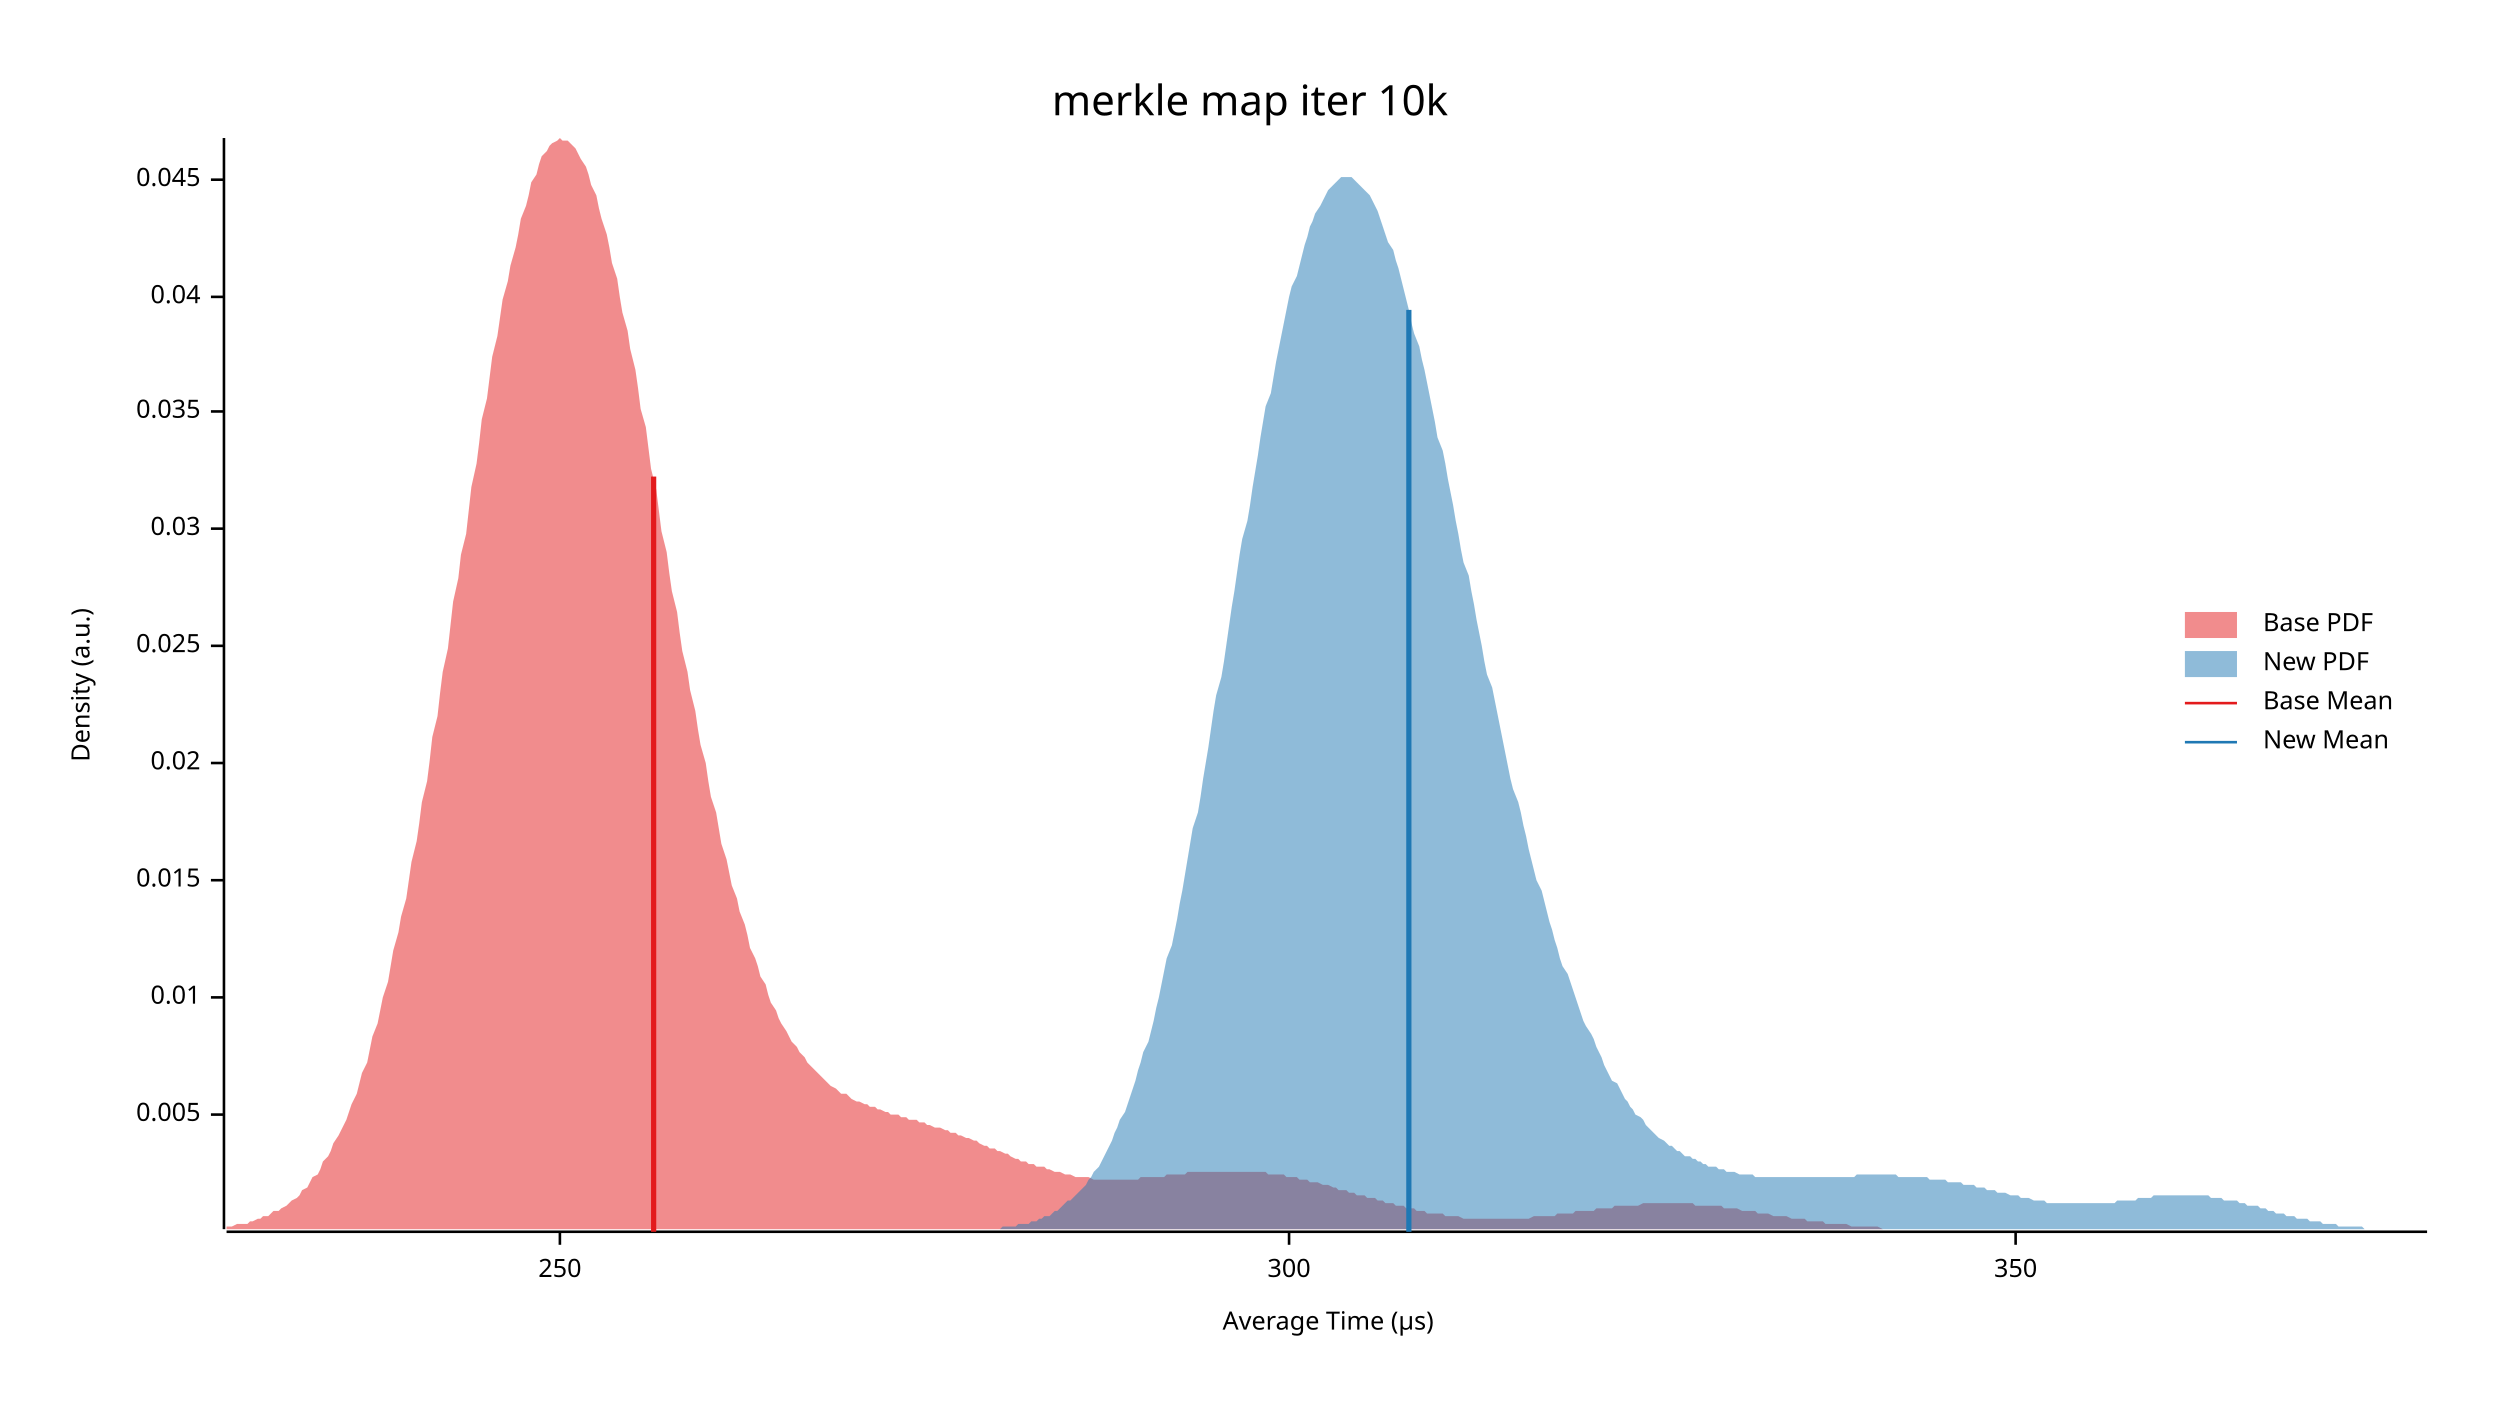
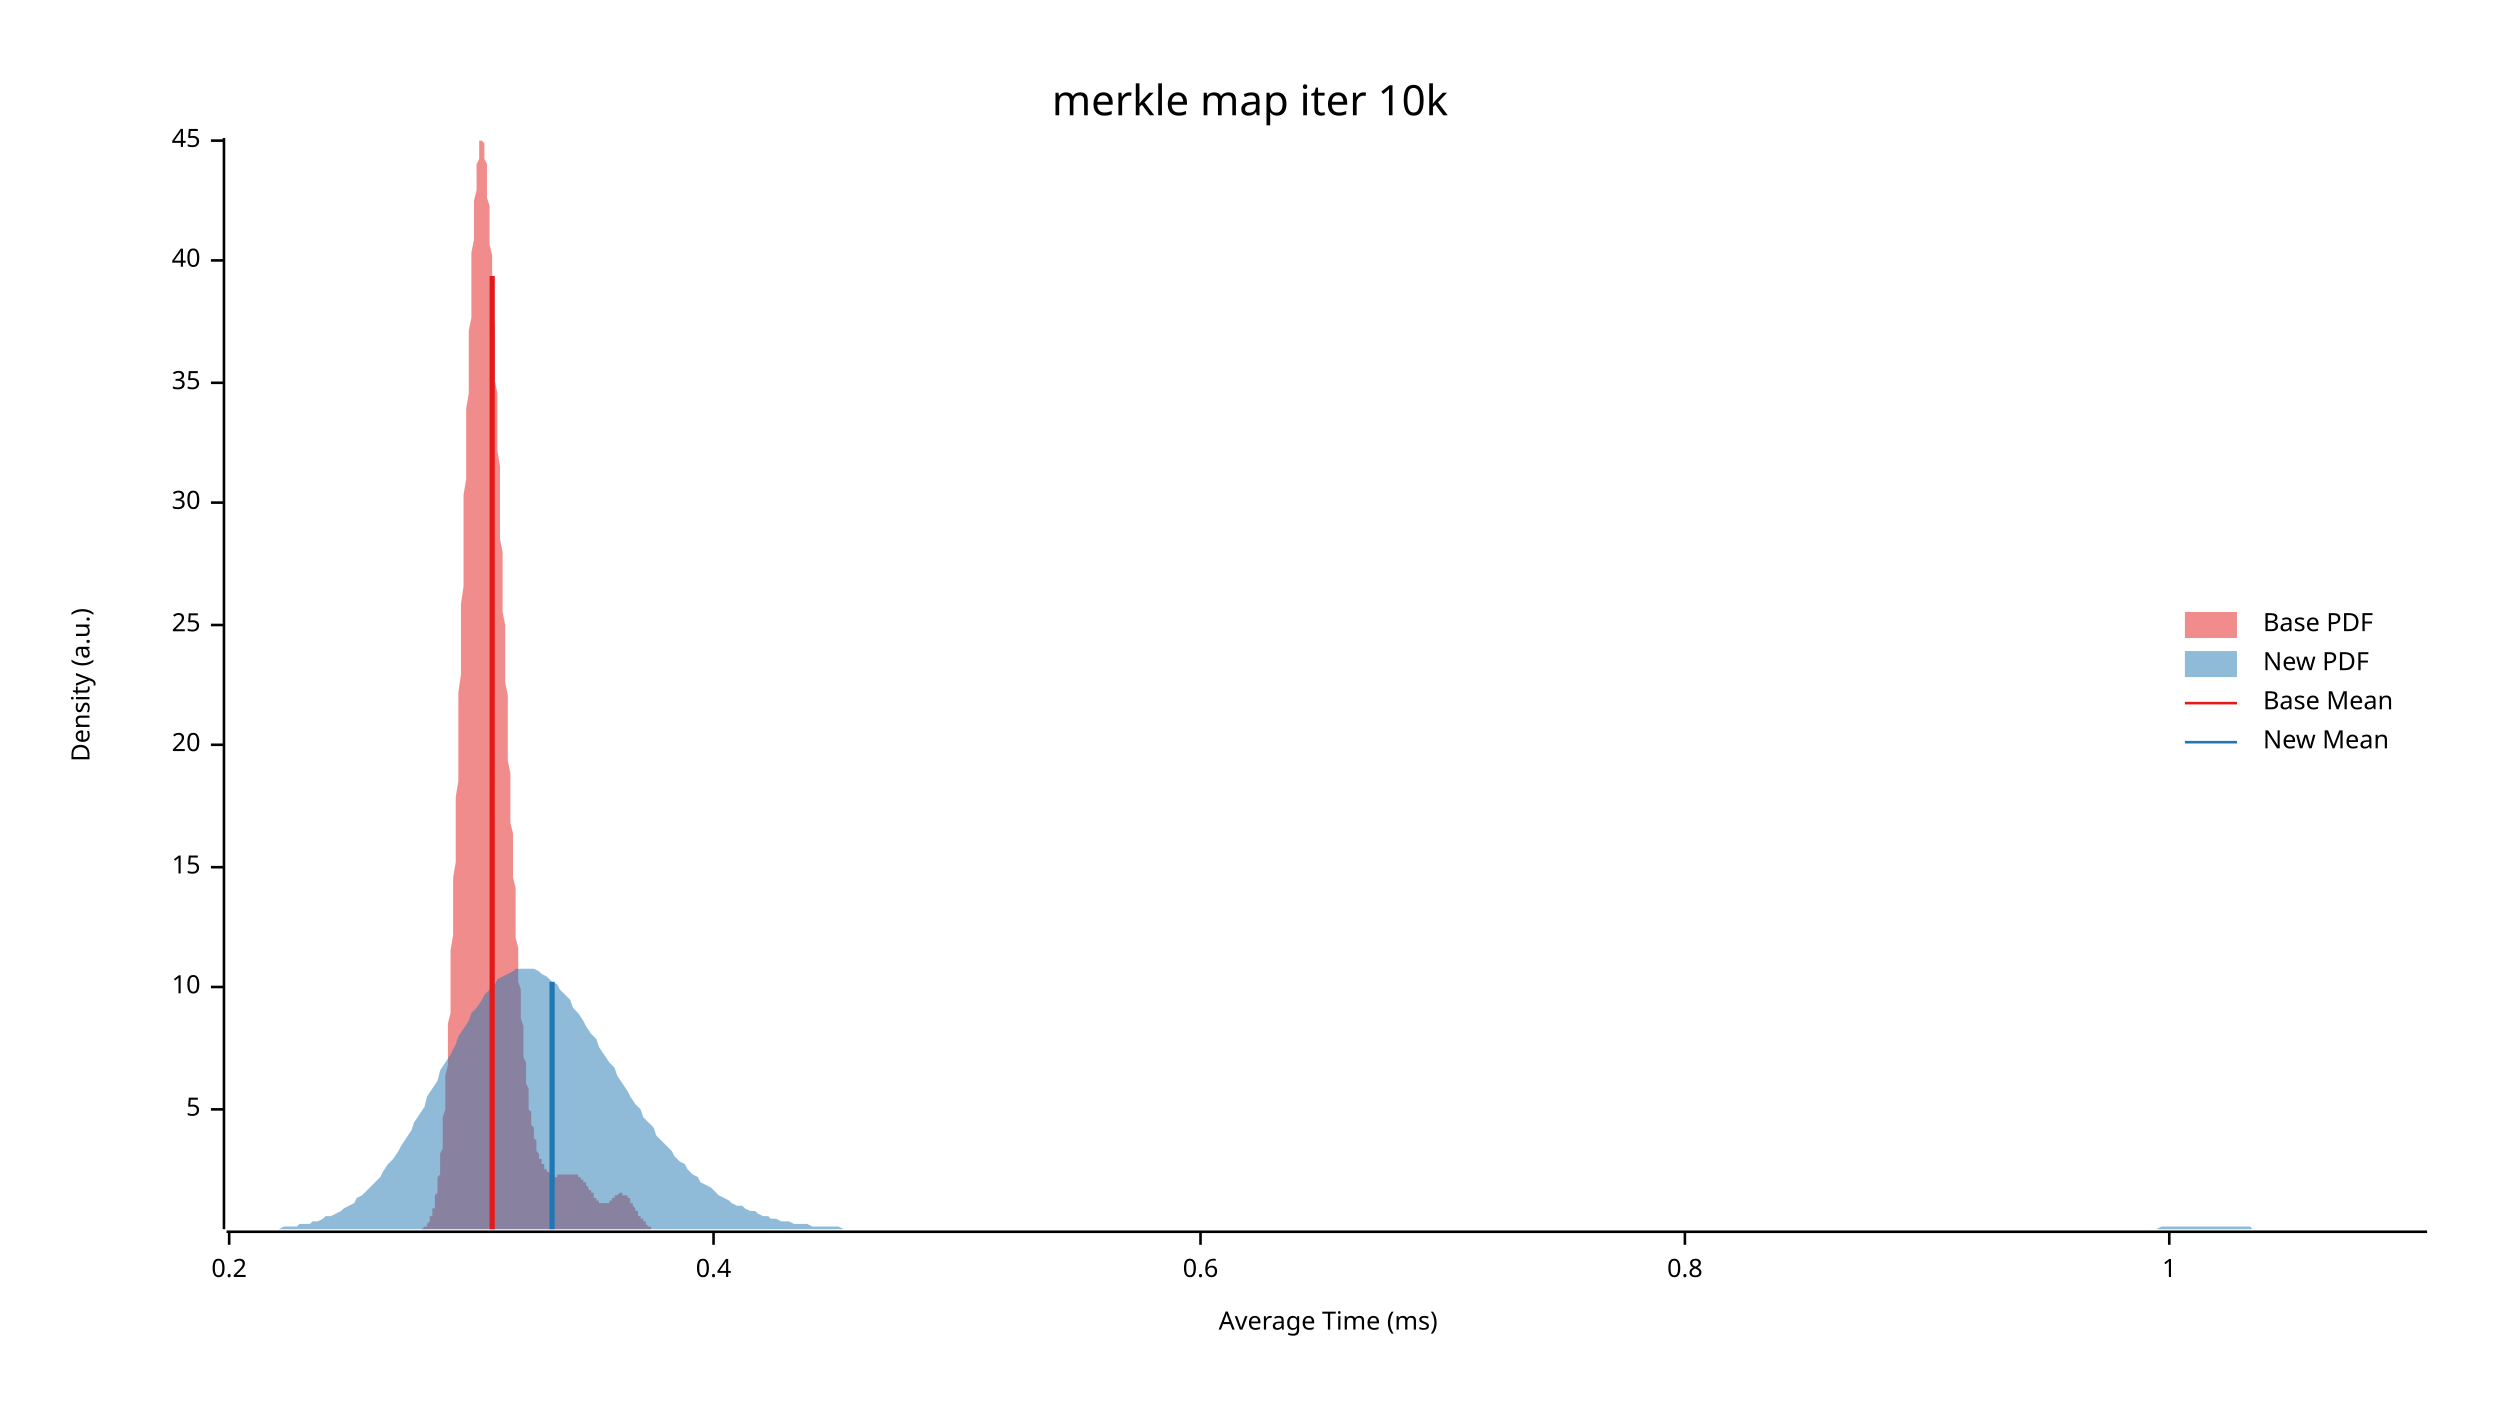
<svg xmlns="http://www.w3.org/2000/svg" width="960" height="540" viewBox="0 0 960 540">
  <text x="480" y="32" dy="0.76em" text-anchor="middle" font-family="sans-serif" font-size="16.129" opacity="1" fill="#000000">
merkle map iter 10k
</text>
  <text x="27" y="263" dy="0.76em" text-anchor="middle" font-family="sans-serif" font-size="9.677" opacity="1" fill="#000000" transform="rotate(270, 27, 263)">
Density (a.u.)
</text>
  <text x="510" y="513" dy="-0.5ex" text-anchor="middle" font-family="sans-serif" font-size="9.677" opacity="1" fill="#000000">
- Average Time (µs)
+ Average Time (ms)
</text>
  <polyline fill="none" opacity="1" stroke="#000000" stroke-width="1" points="86,53 86,472 " />
-   <text x="77" y="428" dy="0.5ex" text-anchor="end" font-family="sans-serif" font-size="9.677" opacity="1" fill="#000000">
- 0.005
+   <text x="77" y="426" dy="0.5ex" text-anchor="end" font-family="sans-serif" font-size="9.677" opacity="1" fill="#000000">
+ 5
</text>
-   <polyline fill="none" opacity="1" stroke="#000000" stroke-width="1" points="81,428 86,428 " />
-   <text x="77" y="383" dy="0.5ex" text-anchor="end" font-family="sans-serif" font-size="9.677" opacity="1" fill="#000000">
- 0.01
+   <polyline fill="none" opacity="1" stroke="#000000" stroke-width="1" points="81,426 86,426 " />
+   <text x="77" y="379" dy="0.5ex" text-anchor="end" font-family="sans-serif" font-size="9.677" opacity="1" fill="#000000">
+ 10
</text>
-   <polyline fill="none" opacity="1" stroke="#000000" stroke-width="1" points="81,383 86,383 " />
-   <text x="77" y="338" dy="0.5ex" text-anchor="end" font-family="sans-serif" font-size="9.677" opacity="1" fill="#000000">
- 0.015
+   <polyline fill="none" opacity="1" stroke="#000000" stroke-width="1" points="81,379 86,379 " />
+   <text x="77" y="333" dy="0.5ex" text-anchor="end" font-family="sans-serif" font-size="9.677" opacity="1" fill="#000000">
+ 15
</text>
-   <polyline fill="none" opacity="1" stroke="#000000" stroke-width="1" points="81,338 86,338 " />
-   <text x="77" y="293" dy="0.5ex" text-anchor="end" font-family="sans-serif" font-size="9.677" opacity="1" fill="#000000">
- 0.02
+   <polyline fill="none" opacity="1" stroke="#000000" stroke-width="1" points="81,333 86,333 " />
+   <text x="77" y="286" dy="0.5ex" text-anchor="end" font-family="sans-serif" font-size="9.677" opacity="1" fill="#000000">
+ 20
</text>
-   <polyline fill="none" opacity="1" stroke="#000000" stroke-width="1" points="81,293 86,293 " />
-   <text x="77" y="248" dy="0.5ex" text-anchor="end" font-family="sans-serif" font-size="9.677" opacity="1" fill="#000000">
- 0.025
+   <polyline fill="none" opacity="1" stroke="#000000" stroke-width="1" points="81,286 86,286 " />
+   <text x="77" y="240" dy="0.5ex" text-anchor="end" font-family="sans-serif" font-size="9.677" opacity="1" fill="#000000">
+ 25
</text>
-   <polyline fill="none" opacity="1" stroke="#000000" stroke-width="1" points="81,248 86,248 " />
-   <text x="77" y="203" dy="0.5ex" text-anchor="end" font-family="sans-serif" font-size="9.677" opacity="1" fill="#000000">
- 0.03
+   <polyline fill="none" opacity="1" stroke="#000000" stroke-width="1" points="81,240 86,240 " />
+   <text x="77" y="193" dy="0.5ex" text-anchor="end" font-family="sans-serif" font-size="9.677" opacity="1" fill="#000000">
+ 30
</text>
-   <polyline fill="none" opacity="1" stroke="#000000" stroke-width="1" points="81,203 86,203 " />
-   <text x="77" y="158" dy="0.5ex" text-anchor="end" font-family="sans-serif" font-size="9.677" opacity="1" fill="#000000">
- 0.035
+   <polyline fill="none" opacity="1" stroke="#000000" stroke-width="1" points="81,193 86,193 " />
+   <text x="77" y="147" dy="0.5ex" text-anchor="end" font-family="sans-serif" font-size="9.677" opacity="1" fill="#000000">
+ 35
</text>
-   <polyline fill="none" opacity="1" stroke="#000000" stroke-width="1" points="81,158 86,158 " />
-   <text x="77" y="114" dy="0.5ex" text-anchor="end" font-family="sans-serif" font-size="9.677" opacity="1" fill="#000000">
- 0.04
+   <polyline fill="none" opacity="1" stroke="#000000" stroke-width="1" points="81,147 86,147 " />
+   <text x="77" y="100" dy="0.5ex" text-anchor="end" font-family="sans-serif" font-size="9.677" opacity="1" fill="#000000">
+ 40
</text>
-   <polyline fill="none" opacity="1" stroke="#000000" stroke-width="1" points="81,114 86,114 " />
-   <text x="77" y="69" dy="0.5ex" text-anchor="end" font-family="sans-serif" font-size="9.677" opacity="1" fill="#000000">
- 0.045
+   <polyline fill="none" opacity="1" stroke="#000000" stroke-width="1" points="81,100 86,100 " />
+   <text x="77" y="54" dy="0.5ex" text-anchor="end" font-family="sans-serif" font-size="9.677" opacity="1" fill="#000000">
+ 45
</text>
-   <polyline fill="none" opacity="1" stroke="#000000" stroke-width="1" points="81,69 86,69 " />
+   <polyline fill="none" opacity="1" stroke="#000000" stroke-width="1" points="81,54 86,54 " />
  <polyline fill="none" opacity="1" stroke="#000000" stroke-width="1" points="87,473 932,473 " />
-   <text x="215" y="483" dy="0.76em" text-anchor="middle" font-family="sans-serif" font-size="9.677" opacity="1" fill="#000000">
- 250
+   <text x="88" y="483" dy="0.76em" text-anchor="middle" font-family="sans-serif" font-size="9.677" opacity="1" fill="#000000">
+ 0.2
</text>
-   <polyline fill="none" opacity="1" stroke="#000000" stroke-width="1" points="215,473 215,478 " />
-   <text x="495" y="483" dy="0.76em" text-anchor="middle" font-family="sans-serif" font-size="9.677" opacity="1" fill="#000000">
- 300
+   <polyline fill="none" opacity="1" stroke="#000000" stroke-width="1" points="88,473 88,478 " />
+   <text x="274" y="483" dy="0.76em" text-anchor="middle" font-family="sans-serif" font-size="9.677" opacity="1" fill="#000000">
+ 0.4
</text>
-   <polyline fill="none" opacity="1" stroke="#000000" stroke-width="1" points="495,473 495,478 " />
-   <text x="774" y="483" dy="0.76em" text-anchor="middle" font-family="sans-serif" font-size="9.677" opacity="1" fill="#000000">
- 350
+   <polyline fill="none" opacity="1" stroke="#000000" stroke-width="1" points="274,473 274,478 " />
+   <text x="461" y="483" dy="0.76em" text-anchor="middle" font-family="sans-serif" font-size="9.677" opacity="1" fill="#000000">
+ 0.6
</text>
-   <polyline fill="none" opacity="1" stroke="#000000" stroke-width="1" points="774,473 774,478 " />
-   <polygon opacity="0.5" fill="#E31A1C" points="87,471 88,471 89,471 91,470 92,470 93,470 95,470 96,469 97,469 99,468 100,468 101,467 103,467 104,466 105,465 107,465 108,464 110,463 111,462 112,461 114,460 115,459 116,457 118,456 119,454 120,452 122,451 123,449 124,446 126,444 127,442 128,439 130,436 131,434 133,430 134,427 135,424 137,420 138,416 139,412 141,408 142,403 143,398 145,393 146,388 147,383 149,377 150,371 151,365 153,358 154,352 156,345 157,338 158,331 160,323 161,316 162,308 164,300 165,292 166,283 168,275 169,266 170,258 172,249 173,240 174,231 176,222 177,213 179,205 180,196 181,187 183,178 184,170 185,161 187,153 188,145 189,137 191,129 192,122 193,115 195,108 196,102 198,95 199,90 200,84 202,79 203,75 204,70 206,67 207,63 208,60 210,58 211,56 212,55 214,54 215,53 216,54 218,54 219,55 221,57 222,59 223,61 225,64 226,67 227,71 229,75 230,80 231,84 233,90 234,95 235,101 237,107 238,114 239,120 241,127 242,134 244,142 245,149 246,157 248,164 249,172 250,180 252,188 253,196 254,204 256,212 257,220 258,227 260,235 261,243 262,250 264,258 265,265 267,273 268,280 269,286 271,293 272,300 273,306 275,312 276,318 277,324 279,330 280,335 281,340 283,345 284,350 286,355 287,359 288,364 290,368 291,371 292,375 294,378 295,382 296,385 298,388 299,391 300,393 302,396 303,398 304,400 306,402 307,404 309,406 310,408 311,409 313,411 314,412 315,413 317,415 318,416 319,417 321,418 322,419 323,420 325,420 326,421 327,422 329,423 330,423 332,424 333,424 334,425 336,425 337,426 338,426 340,427 341,427 342,428 344,428 345,428 346,429 348,429 349,430 350,430 352,430 353,431 355,431 356,432 357,432 359,433 360,433 361,433 363,434 364,434 365,435 367,435 368,436 369,436 371,437 372,437 374,438 375,438 376,439 378,440 379,440 380,441 382,441 383,442 384,442 386,443 387,443 388,444 390,445 391,445 392,446 394,446 395,447 397,447 398,448 399,448 401,448 402,449 403,449 405,450 406,450 407,450 409,451 410,451 411,451 413,452 414,452 415,452 417,452 418,452 420,453 421,453 422,453 424,453 425,453 426,453 428,453 429,453 430,453 432,453 433,453 434,453 436,453 437,453 438,452 440,452 441,452 443,452 444,452 445,452 447,452 448,451 449,451 451,451 452,451 453,451 455,451 456,450 457,450 459,450 460,450 462,450 463,450 464,450 466,450 467,450 468,450 470,450 471,450 472,450 474,450 475,450 476,450 478,450 479,450 480,450 482,450 483,450 485,450 486,450 487,451 489,451 490,451 491,451 493,451 494,452 495,452 497,452 498,452 499,453 501,453 502,453 503,454 505,454 506,454 508,455 509,455 510,455 512,456 513,456 514,457 516,457 517,457 518,458 520,458 521,459 522,459 524,459 525,460 526,460 528,460 529,461 531,461 532,462 533,462 535,462 536,463 537,463 539,463 540,464 541,464 543,464 544,465 545,465 547,465 548,466 549,466 551,466 552,466 554,466 555,467 556,467 558,467 559,467 560,467 562,468 563,468 564,468 566,468 567,468 568,468 570,468 571,468 573,468 574,468 575,468 577,468 578,468 579,468 581,468 582,468 583,468 585,468 586,468 587,468 589,467 590,467 591,467 593,467 594,467 596,467 597,467 598,466 600,466 601,466 602,466 604,466 605,465 606,465 608,465 609,465 610,465 612,465 613,464 614,464 616,464 617,464 619,464 620,463 621,463 623,463 624,463 625,463 627,463 628,463 629,463 631,462 632,462 633,462 635,462 636,462 637,462 639,462 640,462 642,462 643,462 644,462 646,462 647,462 648,462 650,462 651,463 652,463 654,463 655,463 656,463 658,463 659,463 661,463 662,464 663,464 665,464 666,464 667,464 669,465 670,465 671,465 673,465 674,465 675,466 677,466 678,466 679,466 681,467 682,467 684,467 685,467 686,467 688,468 689,468 690,468 692,468 693,468 694,469 696,469 697,469 698,469 700,469 701,470 702,470 704,470 705,470 707,470 708,470 709,470 711,471 712,471 713,471 715,471 716,471 717,471 719,471 720,471 721,471 723,472 724,472 725,472 727,472 728,472 730,472 731,472 732,472 734,472 735,472 736,472 738,472 739,472 740,472 742,472 743,472 744,472 746,472 747,472 749,472 750,472 751,472 753,472 754,472 755,472 757,472 758,472 759,472 761,472 762,472 762,472 87,472 " />
-   <polygon opacity="0.5" fill="#1F78B4" points="373,472 375,472 376,472 377,472 378,472 379,472 380,472 381,472 382,472 384,472 385,471 386,471 387,471 388,471 389,471 390,471 391,470 392,470 394,470 395,470 396,469 397,469 398,469 399,468 400,468 401,467 403,467 404,466 405,465 406,465 407,464 408,463 409,462 410,461 411,461 413,459 414,458 415,457 416,456 417,455 418,453 419,452 420,450 422,448 423,446 424,444 425,442 426,440 427,438 428,435 429,433 430,430 432,427 433,424 434,421 435,418 436,415 437,411 438,408 439,404 441,400 442,396 443,392 444,387 445,383 446,378 447,373 448,368 450,363 451,358 452,353 453,347 454,342 455,336 456,330 457,324 458,318 460,312 461,306 462,299 463,293 464,287 465,280 466,273 467,267 469,260 470,254 471,247 472,240 473,233 474,227 475,220 476,213 477,207 479,200 480,194 481,187 482,181 483,175 484,168 485,162 486,156 488,151 489,145 490,139 491,134 492,129 493,124 494,119 495,114 496,110 498,106 499,102 500,98 501,94 502,91 503,87 504,85 505,82 507,79 508,77 509,75 510,73 511,72 512,71 513,70 514,69 515,68 517,68 518,68 519,68 520,69 521,70 522,71 523,72 524,73 526,75 527,77 528,79 529,81 530,84 531,87 532,90 533,93 535,96 536,100 537,103 538,107 539,111 540,115 541,119 542,124 543,128 545,133 546,138 547,142 548,147 549,152 550,157 551,162 552,168 554,173 555,178 556,184 557,189 558,194 559,200 560,205 561,211 562,216 564,221 565,227 566,232 567,238 568,243 569,248 570,254 571,259 573,264 574,269 575,274 576,279 577,284 578,289 579,294 580,299 581,303 583,308 584,312 585,317 586,321 587,326 588,330 589,334 590,338 592,342 593,346 594,350 595,354 596,357 597,361 598,364 599,368 600,371 602,374 603,377 604,380 605,383 606,386 607,389 608,392 609,394 611,397 612,399 613,402 614,404 615,406 616,409 617,411 618,413 619,415 621,416 622,418 623,420 624,422 625,423 626,425 627,426 628,428 630,429 631,430 632,432 633,433 634,434 635,435 636,436 637,437 639,438 640,439 641,440 642,440 643,441 644,442 645,442 646,443 647,444 649,444 650,445 651,445 652,446 653,446 654,447 655,447 656,448 658,448 659,448 660,449 661,449 662,449 663,450 664,450 665,450 666,450 668,451 669,451 670,451 671,451 672,451 673,451 674,452 675,452 677,452 678,452 679,452 680,452 681,452 682,452 683,452 684,452 685,452 687,452 688,452 689,452 690,452 691,452 692,452 693,452 694,452 696,452 697,452 698,452 699,452 700,452 701,452 702,452 703,452 704,452 706,452 707,452 708,452 709,452 710,452 711,452 712,452 713,451 715,451 716,451 717,451 718,451 719,451 720,451 721,451 722,451 723,451 725,451 726,451 727,451 728,451 729,452 730,452 731,452 732,452 734,452 735,452 736,452 737,452 738,452 739,452 740,452 741,453 743,453 744,453 745,453 746,453 747,453 748,454 749,454 750,454 751,454 753,454 754,455 755,455 756,455 757,455 758,455 759,456 760,456 762,456 763,457 764,457 765,457 766,457 767,458 768,458 769,458 770,458 772,459 773,459 774,459 775,459 776,460 777,460 778,460 779,460 781,461 782,461 783,461 784,461 785,461 786,462 787,462 788,462 789,462 791,462 792,462 793,462 794,462 795,462 796,462 797,462 798,462 800,462 801,462 802,462 803,462 804,462 805,462 806,462 807,462 808,462 810,462 811,462 812,462 813,461 814,461 815,461 816,461 817,461 819,461 820,461 821,460 822,460 823,460 824,460 825,460 826,460 827,459 829,459 830,459 831,459 832,459 833,459 834,459 835,459 836,459 838,459 839,459 840,459 841,459 842,459 843,459 844,459 845,459 847,459 848,459 849,460 850,460 851,460 852,460 853,460 854,461 855,461 857,461 858,461 859,461 860,462 861,462 862,462 863,463 864,463 866,463 867,463 868,464 869,464 870,464 871,465 872,465 873,465 874,466 876,466 877,466 878,467 879,467 880,467 881,467 882,468 883,468 885,468 886,468 887,469 888,469 889,469 890,469 891,469 892,470 893,470 895,470 896,470 897,470 898,471 899,471 900,471 901,471 902,471 904,471 905,471 906,471 907,471 908,472 909,472 910,472 911,472 912,472 914,472 915,472 916,472 917,472 918,472 919,472 920,472 921,472 923,472 924,472 925,472 926,472 927,472 928,472 929,472 930,472 932,472 932,472 373,472 " />
-   <polyline fill="none" opacity="1" stroke="#E31A1C" stroke-width="2" points="251,473 251,183 " />
-   <polyline fill="none" opacity="1" stroke="#1F78B4" stroke-width="2" points="541,473 541,119 " />
+   <polyline fill="none" opacity="1" stroke="#000000" stroke-width="1" points="461,473 461,478 " />
+   <text x="647" y="483" dy="0.76em" text-anchor="middle" font-family="sans-serif" font-size="9.677" opacity="1" fill="#000000">
+ 0.8
+ </text>
+   <polyline fill="none" opacity="1" stroke="#000000" stroke-width="1" points="647,473 647,478 " />
+   <text x="833" y="483" dy="0.76em" text-anchor="middle" font-family="sans-serif" font-size="9.677" opacity="1" fill="#000000">
+ 1
+ </text>
+   <polyline fill="none" opacity="1" stroke="#000000" stroke-width="1" points="833,473 833,478 " />
+   <polygon opacity="0.5" fill="#E31A1C" points="161,472 161,472 161,472 162,472 162,472 162,472 162,472 162,472 162,472 163,471 163,471 163,471 163,471 163,471 164,471 164,470 164,470 164,470 164,470 165,469 165,469 165,469 165,468 165,468 165,467 166,467 166,466 166,466 166,465 166,464 167,464 167,463 167,462 167,461 167,460 167,459 168,458 168,457 168,455 168,454 168,452 169,451 169,449 169,447 169,445 169,443 170,441 170,439 170,436 170,434 170,431 170,429 171,426 171,423 171,419 171,416 171,413 172,409 172,405 172,401 172,397 172,393 173,389 173,384 173,379 173,375 173,370 173,365 174,359 174,354 174,348 174,343 174,337 175,331 175,325 175,319 175,312 175,306 176,300 176,293 176,286 176,280 176,273 176,266 177,259 177,252 177,246 177,239 177,232 178,225 178,218 178,211 178,204 178,197 178,190 179,184 179,177 179,170 179,164 179,157 180,151 180,145 180,139 180,133 180,127 181,122 181,116 181,111 181,106 181,101 181,97 182,92 182,88 182,84 182,80 182,77 183,73 183,70 183,68 183,65 183,63 184,61 184,59 184,57 184,56 184,55 184,54 185,54 185,53 185,54 185,54 185,54 186,55 186,56 186,57 186,59 186,61 187,63 187,65 187,67 187,70 187,73 187,76 188,79 188,82 188,86 188,90 188,94 189,98 189,102 189,106 189,111 189,116 189,120 190,125 190,130 190,135 190,141 190,146 191,151 191,157 191,162 191,168 191,173 192,179 192,184 192,190 192,195 192,201 192,207 193,212 193,218 193,223 193,229 193,235 194,240 194,246 194,251 194,256 194,262 195,267 195,272 195,277 195,282 195,287 195,292 196,297 196,302 196,307 196,311 196,316 197,320 197,325 197,329 197,333 197,337 198,341 198,345 198,349 198,353 198,357 198,360 199,364 199,367 199,371 199,374 199,377 200,380 200,383 200,386 200,389 200,391 201,394 201,397 201,399 201,402 201,404 201,406 202,408 202,410 202,412 202,414 202,416 203,418 203,420 203,421 203,423 203,424 203,426 204,427 204,429 204,430 204,431 204,432 205,433 205,435 205,436 205,436 205,437 206,438 206,439 206,440 206,441 206,441 206,442 207,443 207,443 207,444 207,444 207,445 208,445 208,446 208,446 208,447 208,447 209,447 209,448 209,448 209,448 209,449 209,449 210,449 210,449 210,450 210,450 210,450 211,450 211,450 211,451 211,451 211,451 212,451 212,451 212,451 212,451 212,451 212,451 213,451 213,451 213,451 213,452 213,452 214,452 214,452 214,452 214,451 214,451 214,451 215,451 215,451 215,451 215,451 215,451 216,451 216,451 216,451 216,451 216,451 217,451 217,451 217,451 217,451 217,451 217,451 218,451 218,451 218,451 218,451 218,451 219,451 219,451 219,451 219,451 219,451 220,451 220,451 220,451 220,451 220,451 220,451 221,451 221,451 221,451 221,451 221,451 222,451 222,451 222,451 222,452 222,452 223,452 223,452 223,452 223,452 223,453 223,453 224,453 224,453 224,453 224,454 224,454 225,454 225,454 225,455 225,455 225,455 225,455 226,456 226,456 226,456 226,456 226,457 227,457 227,457 227,458 227,458 227,458 228,458 228,459 228,459 228,459 228,459 228,460 229,460 229,460 229,460 229,461 229,461 230,461 230,461 230,461 230,461 230,462 231,462 231,462 231,462 231,462 231,462 231,462 232,462 232,462 232,462 232,462 232,462 233,462 233,462 233,462 233,462 233,462 234,462 234,461 234,461 234,461 234,461 234,461 235,461 235,460 235,460 235,460 235,460 236,460 236,460 236,460 236,459 236,459 237,459 237,459 237,459 237,459 237,459 237,459 238,458 238,458 238,458 238,458 238,458 239,458 239,458 239,458 239,458 239,458 239,459 240,459 240,459 240,459 240,459 240,459 241,459 241,460 241,460 241,460 241,460 242,460 242,461 242,461 242,461 242,462 242,462 243,462 243,462 243,463 243,463 243,463 244,464 244,464 244,464 244,465 244,465 245,465 245,466 245,466 245,466 245,467 245,467 246,467 246,467 246,468 246,468 246,468 247,468 247,469 247,469 247,469 247,469 248,469 248,470 248,470 248,470 248,470 248,470 249,471 249,471 249,471 249,471 249,471 250,471 250,471 250,471 250,471 250,472 250,472 251,472 251,472 251,472 251,472 251,472 252,472 252,472 252,472 252,472 252,472 253,472 253,472 253,472 253,472 253,472 253,472 254,472 254,472 254,472 254,472 161,472 " />
+   <polygon opacity="0.5" fill="#1F78B4" points="87,472 88,472 90,472 92,472 93,472 95,472 97,472 98,472 100,472 102,472 103,472 105,472 107,472 109,471 110,471 112,471 114,471 115,470 117,470 119,470 120,469 122,469 124,468 125,467 127,467 129,466 131,465 132,464 134,463 136,462 137,460 139,459 141,457 142,456 144,454 146,452 147,450 149,447 151,445 153,442 154,440 156,437 158,434 159,431 161,428 163,425 164,421 166,418 168,415 169,411 171,408 173,405 175,401 176,398 178,395 180,392 181,389 183,387 185,384 186,382 188,380 190,378 191,376 193,375 195,374 197,373 198,372 200,372 202,372 203,372 205,372 207,373 208,374 210,375 212,377 214,378 215,380 217,382 219,384 220,387 222,389 224,392 225,394 227,397 229,399 230,402 232,405 234,408 236,410 237,413 239,416 241,419 242,421 244,424 246,426 247,429 249,431 251,433 252,436 254,438 256,440 258,442 259,444 261,446 263,447 264,449 266,451 268,452 269,454 271,455 273,456 274,457 276,459 278,460 280,461 281,462 283,463 285,463 286,464 288,465 290,465 291,466 293,467 295,467 296,468 298,468 300,469 302,469 303,469 305,470 307,470 308,470 310,470 312,471 313,471 315,471 317,471 318,471 320,471 322,471 324,472 325,472 327,472 329,472 330,472 332,472 334,472 335,472 337,472 339,472 341,472 342,472 344,472 346,472 347,472 349,472 351,472 352,472 354,472 356,472 357,472 359,472 361,472 363,472 364,472 366,472 368,472 369,472 371,472 373,472 374,472 376,472 378,472 379,472 381,472 383,472 385,472 386,472 388,472 390,472 391,472 393,472 395,472 396,472 398,472 400,472 401,472 403,472 405,472 407,472 408,472 410,472 412,472 413,472 415,472 417,472 418,472 420,472 422,472 423,472 425,472 427,472 429,472 430,472 432,472 434,472 435,472 437,472 439,472 440,472 442,472 444,472 445,472 447,472 449,472 451,472 452,472 454,472 456,472 457,472 459,472 461,472 462,472 464,472 466,472 468,472 469,472 471,472 473,472 474,472 476,472 478,472 479,472 481,472 483,472 484,472 486,472 488,472 490,472 491,472 493,472 495,472 496,472 498,472 500,472 501,472 503,472 505,472 506,472 508,472 510,472 512,472 513,472 515,472 517,472 518,472 520,472 522,472 523,472 525,472 527,472 528,472 530,472 532,472 534,472 535,472 537,472 539,472 540,472 542,472 544,472 545,472 547,472 549,472 550,472 552,472 554,472 556,472 557,472 559,472 561,472 562,472 564,472 566,472 567,472 569,472 571,472 573,472 574,472 576,472 578,472 579,472 581,472 583,472 584,472 586,472 588,472 589,472 591,472 593,472 595,472 596,472 598,472 600,472 601,472 603,472 605,472 606,472 608,472 610,472 611,472 613,472 615,472 617,472 618,472 620,472 622,472 623,472 625,472 627,472 628,472 630,472 632,472 633,472 635,472 637,472 639,472 640,472 642,472 644,472 645,472 647,472 649,472 650,472 652,472 654,472 655,472 657,472 659,472 661,472 662,472 664,472 666,472 667,472 669,472 671,472 672,472 674,472 676,472 677,472 679,472 681,472 683,472 684,472 686,472 688,472 689,472 691,472 693,472 694,472 696,472 698,472 700,472 701,472 703,472 705,472 706,472 708,472 710,472 711,472 713,472 715,472 716,472 718,472 720,472 722,472 723,472 725,472 727,472 728,472 730,472 732,472 733,472 735,472 737,472 738,472 740,472 742,472 744,472 745,472 747,472 749,472 750,472 752,472 754,472 755,472 757,472 759,472 760,472 762,472 764,472 766,472 767,472 769,472 771,472 772,472 774,472 776,472 777,472 779,472 781,472 782,472 784,472 786,472 788,472 789,472 791,472 793,472 794,472 796,472 798,472 799,472 801,472 803,472 804,472 806,472 808,472 810,472 811,472 813,472 815,472 816,472 818,472 820,472 821,472 823,472 825,472 827,472 828,472 830,471 832,471 833,471 835,471 837,471 838,471 840,471 842,471 843,471 845,471 847,471 849,471 850,471 852,471 854,471 855,471 857,471 859,471 860,471 862,471 864,471 865,472 867,472 869,472 871,472 872,472 874,472 876,472 877,472 879,472 881,472 882,472 884,472 886,472 887,472 889,472 891,472 893,472 894,472 896,472 898,472 899,472 901,472 903,472 904,472 906,472 908,472 909,472 911,472 913,472 915,472 916,472 918,472 920,472 921,472 923,472 925,472 926,472 928,472 930,472 932,472 932,472 87,472 " />
+   <polyline fill="none" opacity="1" stroke="#E31A1C" stroke-width="2" points="189,472 189,106 " />
+   <polyline fill="none" opacity="1" stroke="#1F78B4" stroke-width="2" points="212,472 212,377 " />
  <text x="869" y="235" dy="0.76em" text-anchor="start" font-family="sans-serif" font-size="9.677" opacity="1" fill="#000000">
Base PDF
</text>
  <text x="869" y="250" dy="0.76em" text-anchor="start" font-family="sans-serif" font-size="9.677" opacity="1" fill="#000000">
New PDF
</text>
  <text x="869" y="265" dy="0.76em" text-anchor="start" font-family="sans-serif" font-size="9.677" opacity="1" fill="#000000">
Base Mean
</text>
  <text x="869" y="280" dy="0.76em" text-anchor="start" font-family="sans-serif" font-size="9.677" opacity="1" fill="#000000">
New Mean
</text>
  <rect x="839" y="235" width="20" height="10" opacity="0.5" fill="#E31A1C" stroke="none" />
  <rect x="839" y="250" width="20" height="10" opacity="0.5" fill="#1F78B4" stroke="none" />
  <polyline fill="none" opacity="1" stroke="#E31A1C" stroke-width="1" points="839,270 859,270 " />
  <polyline fill="none" opacity="1" stroke="#1F78B4" stroke-width="1" points="839,285 859,285 " />
</svg>
